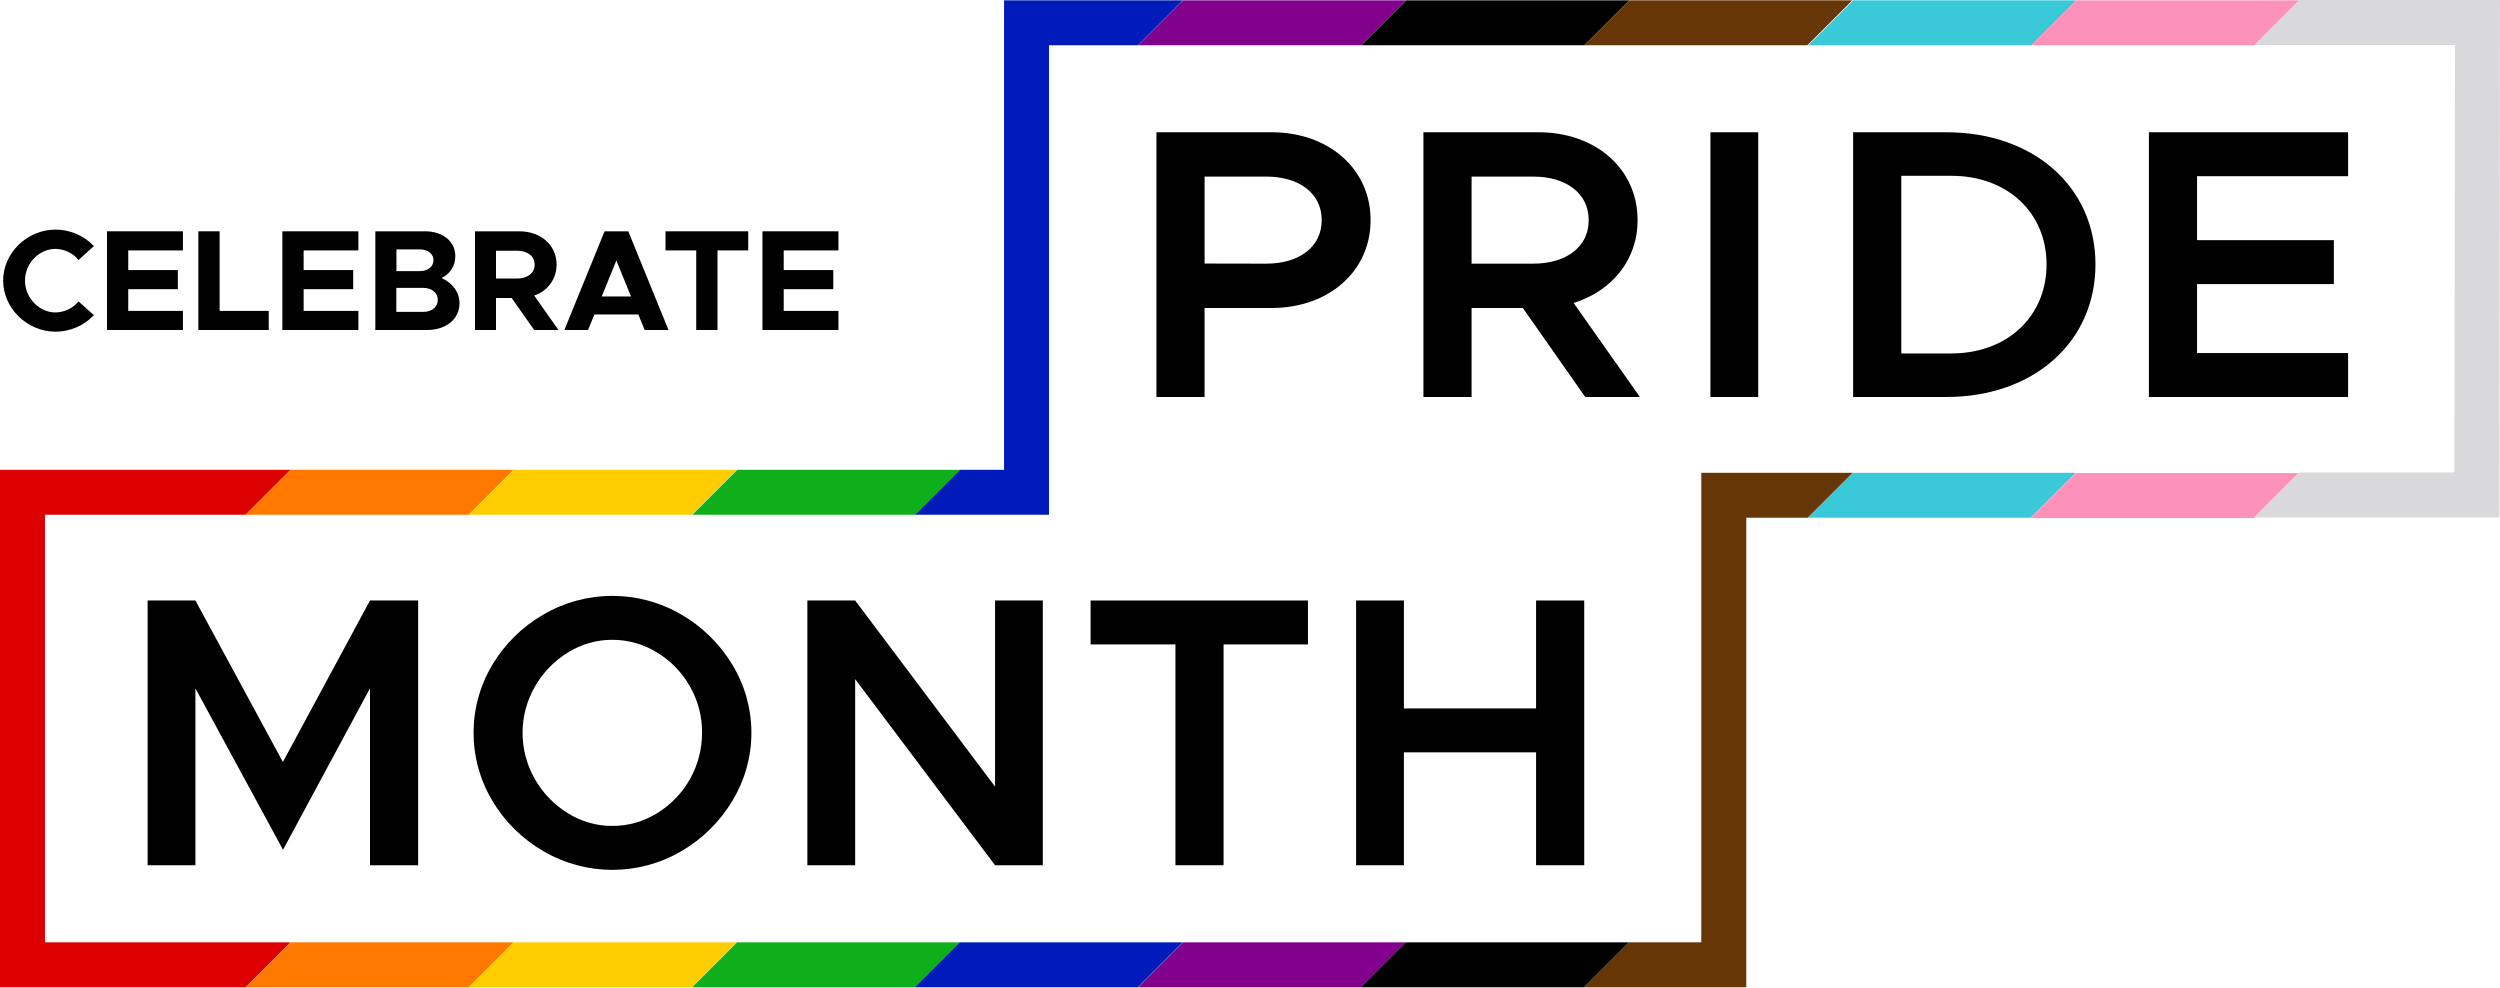
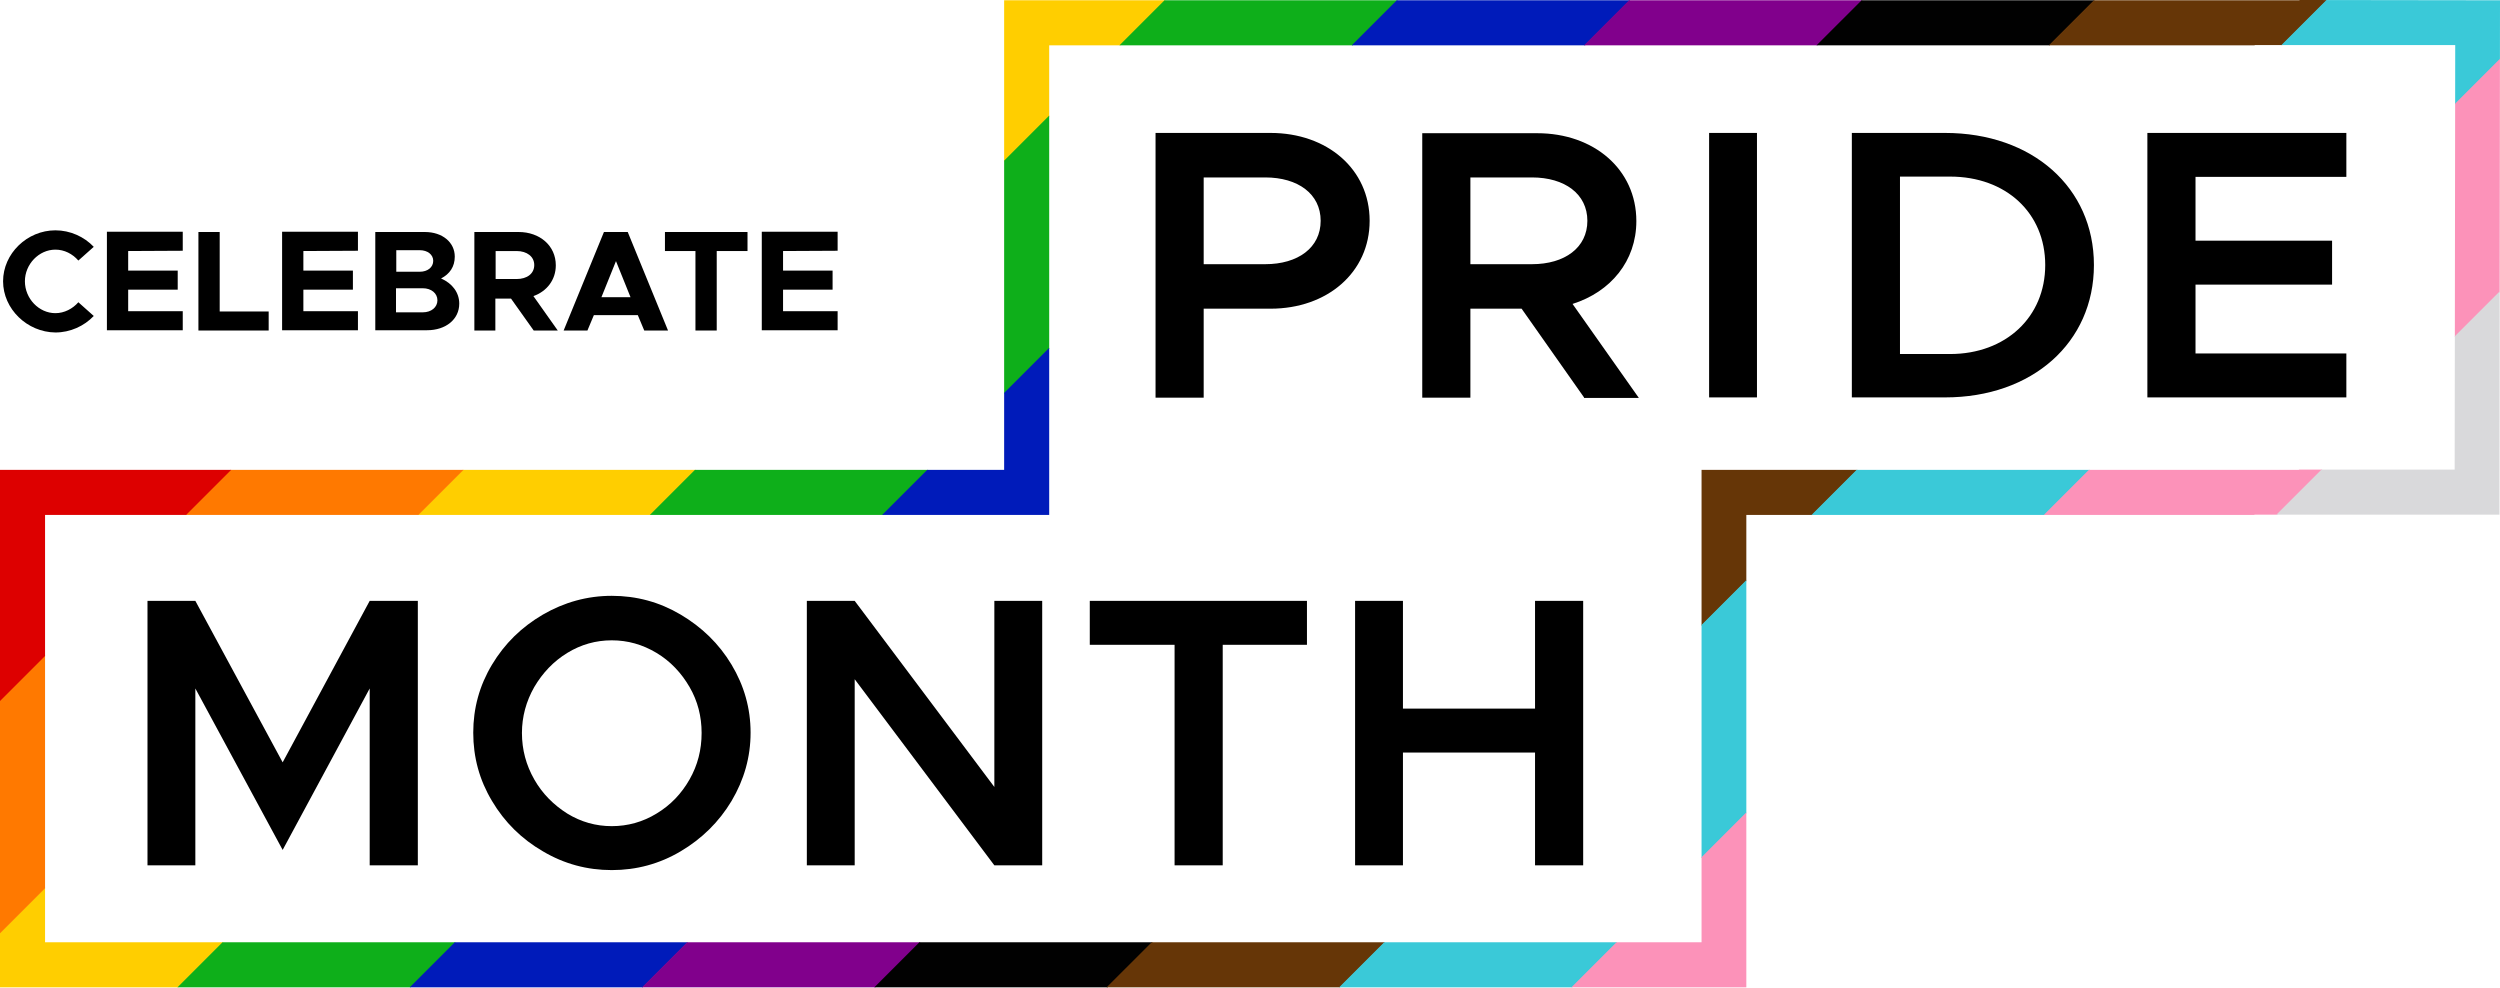
- <svg xmlns="http://www.w3.org/2000/svg" viewBox="0 0 833.73 329.25">
-   <g id="Layer_2" data-name="Layer 2">
-     <g id="Layer_1-2" data-name="Layer 1">
-       <path d="M1.05,93.57c0-9.24,8-17,17.48-17a17.66,17.66,0,0,1,12.79,5.51l-5.12,4.6A10.26,10.26,0,0,0,18.53,83C13,83,8.33,87.87,8.33,93.57S13,104.2,18.53,104.2a10.25,10.25,0,0,0,7.67-3.68l5.12,4.59a17.75,17.75,0,0,1-12.79,5.51C9.1,110.62,1.05,102.82,1.05,93.57Z" />
-       <path d="M42.77,83.51v6.56H59.3v6.37H42.77v7.24H61v6.37H35.68V77.14H61v6.37Z" />
-       <path d="M89.62,103.68v6.37H66.15V77.14h7.09v26.54Z" />
-       <path d="M101.26,83.51v6.56h16.53v6.37H101.26v7.24h18.26v6.37H94.17V77.14h25.35v6.37Z" />
-       <path d="M125.17,77.14h16.67c5.89,0,10,3.45,10,8.24a7.87,7.87,0,0,1-4.6,7.33c3.84,1.72,6,4.79,6,8.43,0,5.27-4.5,8.91-10.78,8.91H125.17Zm14.9,13.27c2.63,0,4.5-1.54,4.5-3.64s-1.87-3.6-4.5-3.6h-7.86v7.24Zm1.1,13.6c2.83,0,4.84-1.67,4.84-4s-2-4-4.84-4h-9v8Z" />
-       <path d="M178.15,110.05l-7.52-10.68h-5.22v10.68h-7V77.14h14.8c7.14,0,12.41,4.6,12.41,11.11a10.72,10.72,0,0,1-7.48,10.3l8.1,11.5ZM165.41,92.9h7c3.5,0,5.89-1.82,5.89-4.65s-2.39-4.64-5.89-4.64h-7Z" />
-       <path d="M212.88,104.87H198.22l-2.1,5.18h-7.91l13.41-32.91h7.91l13.41,32.91H215Zm-2.44-6-4.89-12-4.88,12Z" />
-       <path d="M232.19,83.51H221.94V77.14h27.59v6.37H239.28v26.54h-7.09Z" />
-       <path d="M261.36,83.51v6.56h16.53v6.37H261.36v7.24h18.25v6.37H254.27V77.14h25.34v6.37Z" />
-       <path d="M385.66,44.11h38.42c18.89,0,33,12.08,33,29.3s-14.13,29.3-33,29.3H401.72v29.68H385.66Zm36.62,43.82c10.92,0,18.5-5.52,18.5-14.52s-7.58-14.52-18.5-14.52H401.72v29Z" />
-       <path d="M528.66,132.39l-20.81-29.68H490.76v29.68H474.7V44.11h38.42c18.88,0,33,12.08,33,29.3,0,13.37-8.61,23.64-21.33,27.63l22.1,31.35Zm-37.9-44.46h20.56c10.92,0,18.5-5.52,18.5-14.52s-7.58-14.52-18.5-14.52H490.76Z" />
-       <path d="M570.42,44.11h15.93v88.28H570.42Z" />
-       <path d="M618,44.11h31.1c29.16,0,49.72,18.25,49.72,44.08s-20.56,44.2-49.72,44.2H618Zm32.77,73.76c18.63,0,31.74-12.34,31.74-29.68s-13.11-29.56-31.74-29.56H634.07v59.24Z" />
-       <path d="M732.7,58.76V80.09h45.62V94.74H732.7v23h50.37v14.65H716.64V44.11h66.43V58.76Z" />
-       <path d="M49.23,200.26H65.17l29.17,53.85,29.05-53.85h16.06v88.29H123.39v-59l-29,53.85L65.17,229.56v59H49.23Z" />
-       <path d="M181.22,283.86a47.19,47.19,0,0,1-17-16.77,44.15,44.15,0,0,1,0-45.43,47.34,47.34,0,0,1,17-16.71,45.56,45.56,0,0,1,46,0,47.75,47.75,0,0,1,17,16.71,43.7,43.7,0,0,1,0,45.43,47.67,47.67,0,0,1-17,16.77,45.56,45.56,0,0,1-46,0Zm37.91-12.66a31.36,31.36,0,0,0,15-26.86,30.67,30.67,0,0,0-4-15.36,31.12,31.12,0,0,0-11-11.37,28.14,28.14,0,0,0-14.91-4.24,27.7,27.7,0,0,0-14.84,4.24,31.84,31.84,0,0,0-11,11.37,31,31,0,0,0,0,30.85,31.85,31.85,0,0,0,11,11.37,27.7,27.7,0,0,0,14.84,4.24A28.05,28.05,0,0,0,219.13,271.2Z" />
-       <path d="M269.25,200.26h15.94l46.65,62.07V200.26h15.93v88.29H331.84l-46.65-62.07v62.07H269.25Z" />
-       <path d="M392,214.91H363.71V200.26h72.48v14.65H408.05v73.64H392Z" />
-       <path d="M528.33,200.26v88.29H512.27V250.9H468.19v37.65H452.25V200.26h15.94v36h44.08v-36Z" />
-       <polygon points="156.28 171.67 81.92 171.67 96.92 156.67 171.28 156.67 156.28 171.67" fill="#ff7900" />
-       <polygon points="230.78 171.67 156.41 171.67 171.41 156.67 245.78 156.67 230.78 171.67" fill="#ffce00" />
-       <polygon points="230.73 329.25 156.36 329.25 171.36 314.25 245.73 314.25 230.73 329.25" fill="#ffce00" />
-       <polygon points="305.2 329.25 230.83 329.25 245.83 314.25 320.2 314.25 305.2 329.25" fill="#0eaf1a" />
-       <polygon points="379.48 329.25 305.11 329.25 320.11 314.25 394.48 314.25 379.48 329.25" fill="#001bba" />
-       <polygon points="156.28 329.25 81.92 329.25 96.92 314.25 171.28 314.25 156.28 329.25" fill="#ff7900" />
-       <polygon points="349.84 171.67 305.06 171.67 320.06 156.67 334.84 156.67 334.84 0.1 394.53 0.1 379.53 15.1 349.84 15.1 349.84 171.67" fill="#001bba" />
-       <polygon points="453.94 15.1 379.57 15.1 394.57 0.1 468.94 0.1 453.94 15.1" fill="#81008c" />
-       <polygon points="453.94 329.25 379.57 329.25 394.57 314.25 468.94 314.25 453.94 329.25" fill="#81008c" />
-       <polygon points="528.27 329.25 453.9 329.25 468.9 314.25 543.27 314.25 528.27 329.25" fill="#010101" />
-       <polygon points="528.36 15.1 453.99 15.1 468.99 0.1 543.36 0.1 528.36 15.1" fill="#010101" />
-       <polygon points="677.42 15.1 603.05 15.1 618.05 0.1 692.42 0.1 677.42 15.1" fill="#3ac9d8" />
-       <polygon points="677.22 172.67 602.85 172.67 617.85 157.67 692.22 157.67 677.22 172.67" fill="#3ac9d8" />
-       <polygon points="751.79 15.1 677.42 15.1 692.42 0.1 766.79 0.1 751.79 15.1" fill="#fc92b9" />
-       <polygon points="751.59 172.77 677.22 172.77 692.22 157.77 766.59 157.77 751.59 172.77" fill="#fc92b9" />
-       <polygon points="833.51 172.57 751.66 172.57 766.66 157.57 818.53 157.57 818.71 15 751.86 15 766.86 0 833.73 0 833.51 172.57" fill="#d9d9db" />
-       <polygon points="602.73 15.1 528.36 15.1 543.36 0.1 617.73 0.1 602.73 15.1" fill="#663607" />
-       <polygon points="582.37 329.25 528.27 329.25 543.27 314.25 567.37 314.25 567.37 157.67 617.82 157.67 602.82 172.67 582.37 172.67 582.37 329.25" fill="#663607" />
-       <polygon points="81.87 329.25 0 329.25 0 156.67 96.87 156.67 81.87 171.67 15 171.67 15 314.25 96.87 314.25 81.87 329.25" fill="#d00" />
-       <polygon points="305.25 171.67 230.89 171.67 245.89 156.67 320.25 156.67 305.25 171.67" fill="#0eaf1a" />
+ <svg xmlns="http://www.w3.org/2000/svg" xmlns:xlink="http://www.w3.org/1999/xlink" version="1.1" id="Layer_1" x="0px" y="0px" viewBox="0 0 893.3 352.8" style="enable-background:new 0 0 893.3 352.8;" xml:space="preserve">
+   <style type="text/css">
+ 	.st0{clip-path:url(#SVGID_2_);}
+ 	.st1{fill:#FFCE00;}
+ 	.st2{fill:#0EAF1A;}
+ 	.st3{fill:#001BBA;}
+ 	.st4{fill:#81008C;}
+ 	.st5{fill:#010101;}
+ 	.st6{fill:#663607;}
+ 	.st7{fill:#3AC9D8;}
+ 	.st8{fill:#FC92B9;}
+ 	.st9{fill:#D9D9DB;}
+ 	.st10{fill:#FF7900;}
+ 	.st11{fill:#DD0000;}
+ </style>
+   <g>
+     <g>
+       <path d="M1.1,100.5c0-9.9,8.6-18.2,18.7-18.2c5.3,0,10.3,2.3,13.7,5.9L28,93.1c-2.1-2.4-5-3.9-8.2-3.9c-5.9,0-10.9,5.2-10.9,11.3    c0,6.2,5,11.4,10.9,11.4c3.2,0,6.2-1.6,8.2-3.9l5.5,4.9c-3.4,3.6-8.4,5.9-13.7,5.9C9.7,118.7,1.1,110.4,1.1,100.5z" />
+       <path d="M45.8,89.7v7h17.7v6.8H45.8v7.7h19.5v6.8H38.2V82.8h27.1v6.8L45.8,89.7L45.8,89.7z" />
+       <path d="M96,111.3v6.8H70.9V82.9h7.6v28.4H96z" />
+       <path d="M108.4,89.7v7h17.7v6.8h-17.7v7.7h19.5v6.8h-27.1V82.8h27.1v6.8L108.4,89.7L108.4,89.7z" />
+       <path d="M134,82.9h17.8c6.3,0,10.7,3.7,10.7,8.8c0,3.6-1.8,6.2-4.9,7.8c4.1,1.8,6.5,5.1,6.5,9c0,5.6-4.8,9.5-11.5,9.5h-18.5V82.9    H134z M150,97.1c2.8,0,4.8-1.6,4.8-3.9c0-2.2-2-3.8-4.8-3.8h-8.4v7.7H150z M151.1,111.6c3,0,5.2-1.8,5.2-4.3s-2.2-4.3-5.2-4.3    h-9.6v8.6H151.1z" />
+       <path d="M190.7,118.1l-8.1-11.4H177v11.4h-7.5V82.9h15.8c7.6,0,13.3,4.9,13.3,11.9c0,5.2-3.2,9.3-8,11l8.7,12.3H190.7z     M177.1,99.7h7.5c3.7,0,6.3-1.9,6.3-5c0-3-2.6-5-6.3-5h-7.5V99.7z" />
+       <path d="M227.9,112.6h-15.7l-2.3,5.5h-8.5l14.4-35.2h8.5l14.4,35.2h-8.5L227.9,112.6z M225.3,106.2l-5.2-12.9l-5.2,12.9H225.3z" />
+       <path d="M248.6,89.7h-11v-6.8h29.5v6.8h-11v28.4h-7.6V89.7H248.6z" />
+       <path d="M279.8,89.7v7h17.7v6.8h-17.7v7.7h19.5v6.8h-27.1V82.8h27.1v6.8L279.8,89.7L279.8,89.7z" />
+     </g>
+     <g>
+       <path d="M412.9,47.5H454c20.2,0,35.4,12.9,35.4,31.4c0,18.4-15.1,31.4-35.4,31.4h-23.9v31.8h-17.2L412.9,47.5L412.9,47.5z     M452.1,94.4c11.7,0,19.8-5.9,19.8-15.5s-8.1-15.5-19.8-15.5h-22v31H452.1z" />
+       <path d="M566,142l-22.3-31.7h-18.3v31.8h-17.2V47.6h41.1c20.2,0,35.4,12.9,35.4,31.4c0,14.3-9.2,25.3-22.8,29.6l23.7,33.6H566V142    z M525.4,94.4h22c11.7,0,19.8-5.9,19.8-15.5s-8.1-15.5-19.8-15.5h-22V94.4z" />
+       <path d="M610.7,47.5h17.1V142h-17.1V47.5z" />
+       <path d="M661.7,47.5H695c31.2,0,53.2,19.5,53.2,47.2S726.2,142,695,142h-33.3V47.5z M696.8,126.5c19.9,0,34-13.2,34-31.8    s-14-31.6-34-31.6h-17.9v63.4H696.8z" />
+       <path d="M784.5,63.2V86h48.8v15.7h-48.8v24.6h53.9V142h-71.1V47.5h71.1v15.7H784.5z" />
+     </g>
+     <g>
+       <path d="M52.7,214.7h17.1l31.2,57.7l31.1-57.7h17.2v94.5h-17.2V246L101,303.7L69.8,246v63.2H52.7V214.7z" />
+       <path d="M194,304.2c-7.6-4.4-13.7-10.4-18.2-18c-4.5-7.5-6.7-15.6-6.7-24.4c0-8.7,2.2-16.8,6.7-24.3s10.5-13.4,18.2-17.9    c7.6-4.4,15.8-6.7,24.6-6.7c8.8,0,17,2.2,24.6,6.7s13.7,10.4,18.2,17.9s6.8,15.6,6.8,24.3c0,8.7-2.3,16.8-6.8,24.4    c-4.5,7.5-10.6,13.5-18.2,18s-15.8,6.7-24.6,6.7C209.8,310.9,201.6,308.7,194,304.2z M234.6,290.7c5-3,8.9-7.1,11.8-12.2    s4.3-10.6,4.3-16.6c0-5.9-1.4-11.4-4.3-16.4s-6.8-9.2-11.8-12.2s-10.3-4.5-16-4.5s-11,1.5-15.9,4.5s-8.8,7.1-11.8,12.2    c-2.9,5.1-4.4,10.6-4.4,16.4c0,6,1.5,11.5,4.4,16.6s6.9,9.1,11.8,12.2c4.9,3,10.2,4.5,15.9,4.5    C224.3,295.2,229.7,293.7,234.6,290.7z" />
+       <path d="M288.3,214.7h17.1l49.9,66.5v-66.5h17.1v94.5h-17.1l-49.9-66.5v66.5h-17.1V214.7z" />
+       <path d="M419.7,230.4h-30.3v-15.7H467v15.7h-30.1v78.8h-17.2V230.4z" />
+       <path d="M565.7,214.7v94.5h-17.2v-40.3h-47.2v40.3h-17.1v-94.5h17.1v38.5h47.2v-38.5H565.7z" />
+     </g>
+     <g>
+       <g>
+         <defs>
+           <path id="SVGID_1_" d="M821.7,0l-0.1,0.1H358.8v167.8H0v184.9h624V184h181.5l0.1-0.1h87.5l0.2-183.8L821.7,0L821.7,0z       M877.1,167.8h-55.6l-0.1,0.1H608v168.8H16.1V184h358.8V16.2h430.7l0.1-0.1h71.6L877.1,167.8z" />
+         </defs>
+         <clipPath id="SVGID_2_">
+           <use xlink:href="#SVGID_1_" style="overflow:visible;" />
+         </clipPath>
+         <g class="st0">
+           <g id="Teal_100-30_1_">
+             <polygon class="st1" points="-33.8,367 49.5,367 485.8,-69.2 402.4,-69.2      " />
+           </g>
+           <g id="Teal_100-30_4_">
+             <polygon class="st2" points="49.2,367 132.5,367 568.8,-69.2 485.4,-69.2      " />
+           </g>
+           <g id="Teal_100-30_5_">
+             <polygon class="st3" points="132.2,367 215.5,367 651.8,-69.2 568.4,-69.2      " />
+           </g>
+           <g id="Teal_100-30_6_">
+             <polygon class="st4" points="215.2,367 298.6,367 735.3,-69.7 651.9,-69.7      " />
+           </g>
+           <g id="Teal_100-30_7_">
+             <polygon class="st5" points="298.2,367 381.6,367 817.8,-69.2 734.5,-69.2      " />
+           </g>
+           <g id="Teal_100-30_8_">
+             <polygon class="st6" points="381.2,367 464.6,367 900.8,-69.2 817.5,-69.2      " />
+           </g>
+           <g id="Teal_100-30_9_">
+             <polygon class="st7" points="464.3,367 547.6,367 984.3,-69.7 901,-69.7      " />
+           </g>
+           <g id="Teal_100-30_10_">
+             <polygon class="st8" points="547.3,367 630.6,367 1067.3,-69.7 984,-69.7      " />
+           </g>
+           <g id="Teal_100-30_11_">
+             <polygon class="st9" points="630.3,367 713.6,367 1149.9,-69.2 1066.5,-69.2      " />
+           </g>
+           <g id="Teal_100-30_2_">
+             <polygon class="st10" points="-116.8,367 -33.5,367 402.7,-69.2 319.4,-69.2      " />
+           </g>
+           <g id="Teal_100-30_3_">
+             <polygon class="st11" points="-199.9,367 -116.5,367 319.7,-69.2 236.4,-69.2      " />
+           </g>
+         </g>
+       </g>
    </g>
  </g>
</svg>
